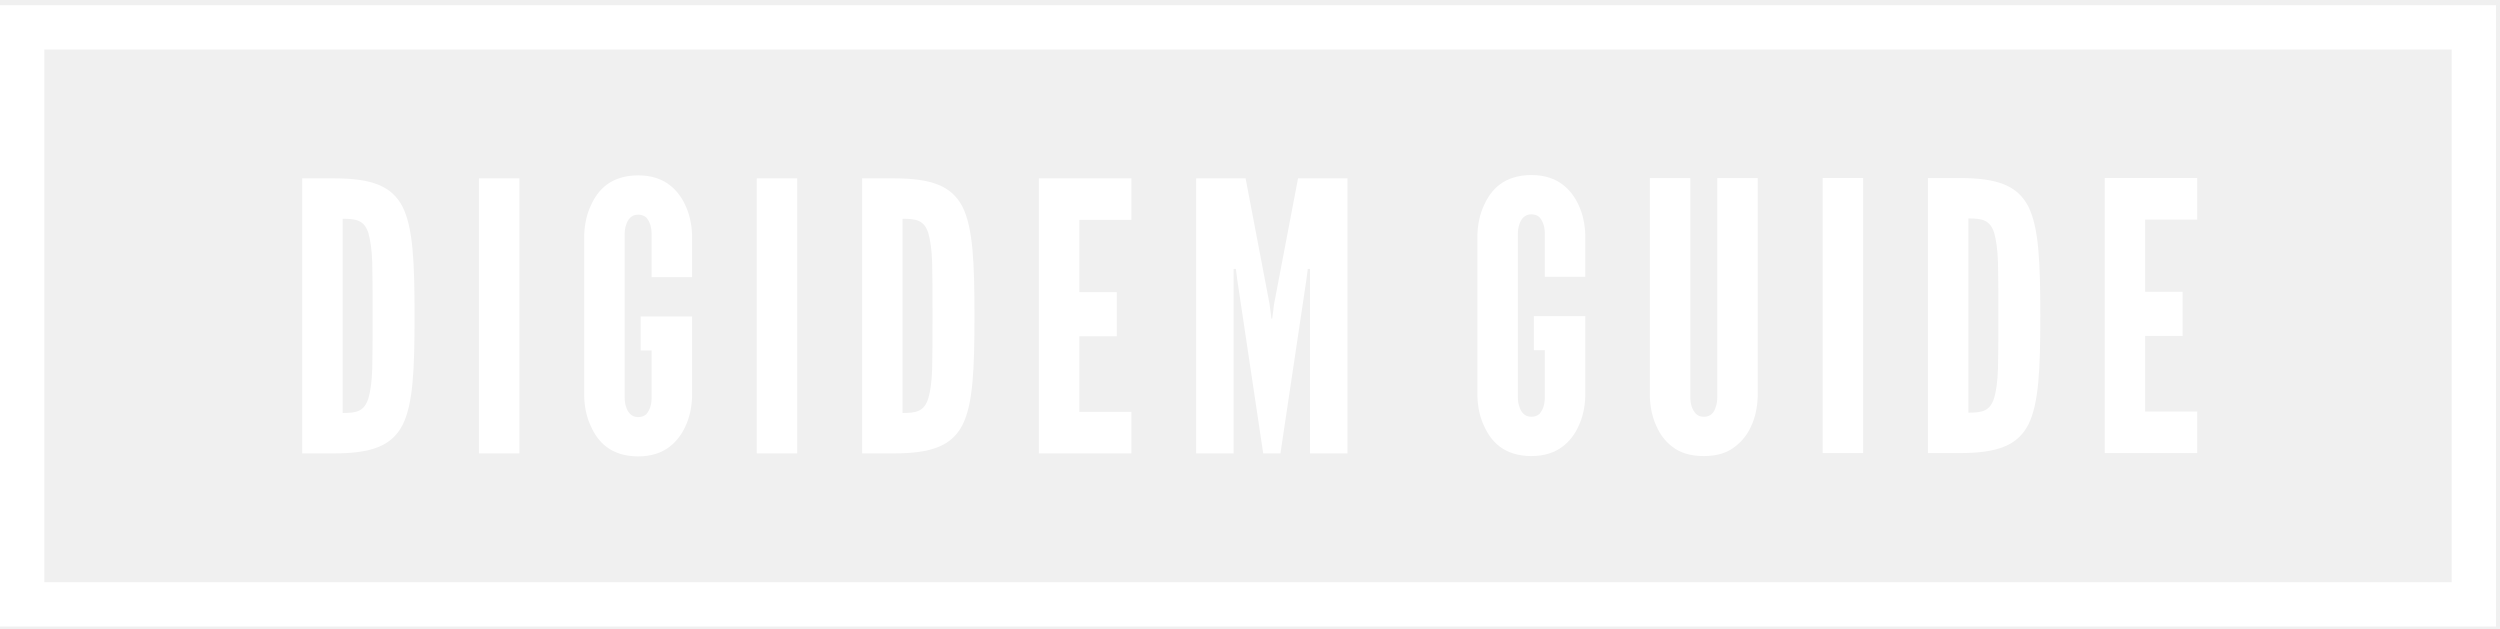
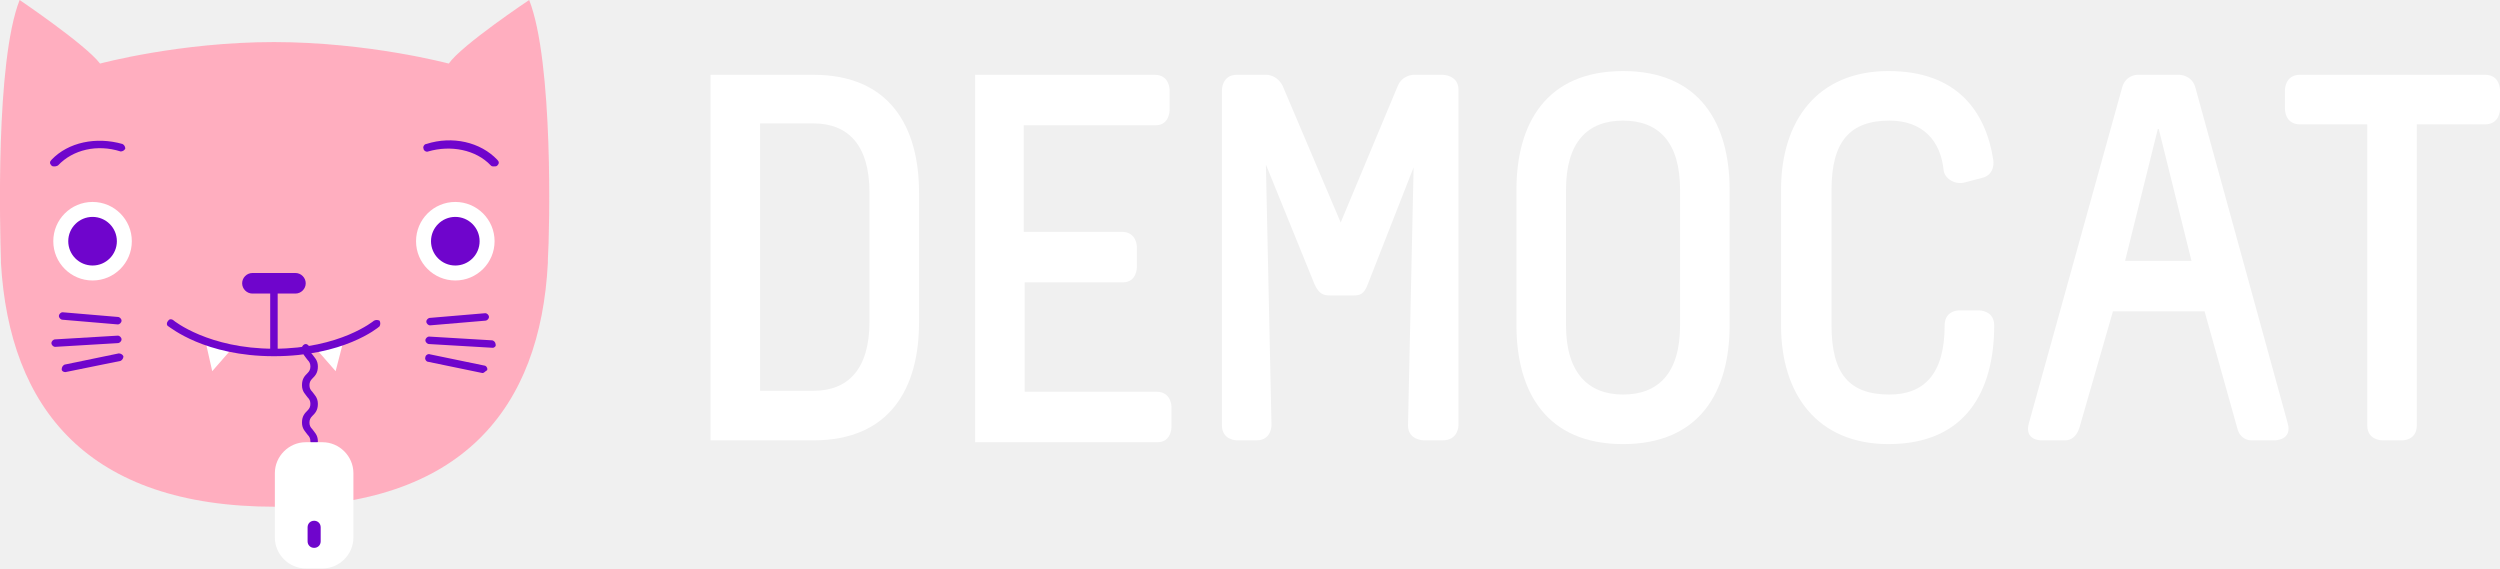
- <svg xmlns="http://www.w3.org/2000/svg" width="163px" height="41px" viewBox="0 0 163 41" version="1.1">
-   <defs />
-   <g id="Symbols" stroke="none" stroke-width="1" fill="none" fill-rule="evenodd">
-     <g id="Header" transform="translate(-79, -10)" fill="#FFFFFF">
-       <g id="Logo" transform="translate(79, 10)">
-         <path d="M0,0.339 L0,3.228 L0,37.96 L0,40.849 L2.892,40.849 L159.848,40.849 L162.74,40.849 L162.74,0.339 L0,0.339 Z M2.892,37.96 L159.848,37.96 L159.848,3.228 L2.892,3.228 L2.892,37.96 Z" id="Fill-1" />
-         <g id="Group-16" transform="translate(19.29412, 11.041)">
-           <path d="M3.046,15.886 C3.95,15.886 4.463,15.788 4.731,14.91 C4.853,14.495 4.951,13.861 4.976,13.006 C5,12.152 5,11.006 5,9.542 C5,8.078 5,6.931 4.976,6.077 C4.951,5.248 4.853,4.613 4.731,4.174 C4.463,3.32 3.95,3.223 3.046,3.223 L3.046,15.886 Z M0.409,18.52 L0.409,0.588 L2.485,0.588 C4.927,0.588 6.246,1.075 6.954,2.442 C7.638,3.808 7.735,6.053 7.735,9.566 C7.735,13.08 7.638,15.3 6.954,16.666 C6.246,18.033 4.927,18.52 2.485,18.52 L0.409,18.52 Z" id="Fill-2" />
-           <polygon id="Fill-4" points="11.934 18.52 14.572 18.52 14.572 0.587 11.934 0.587" />
-           <polygon id="Fill-6" points="30.046 18.52 32.683 18.52 32.683 0.587 30.046 0.587" />
-           <path d="M39.553,15.886 C40.456,15.886 40.969,15.788 41.237,14.91 C41.36,14.495 41.457,13.861 41.482,13.006 C41.506,12.152 41.506,11.006 41.506,9.542 C41.506,8.078 41.506,6.931 41.482,6.077 C41.457,5.248 41.36,4.613 41.237,4.174 C40.969,3.32 40.456,3.223 39.553,3.223 L39.553,15.886 Z M36.915,18.52 L36.915,0.588 L38.991,0.588 C41.433,0.588 42.752,1.075 43.46,2.442 C44.144,3.808 44.241,6.053 44.241,9.566 C44.241,13.08 44.144,15.3 43.46,16.666 C42.752,18.033 41.433,18.52 38.991,18.52 L36.915,18.52 Z" id="Fill-7" />
-           <polygon id="Fill-8" points="48.44 0.588 54.473 0.588 54.473 3.296 51.078 3.296 51.078 8.005 53.52 8.005 53.52 10.884 51.078 10.884 51.078 15.812 54.473 15.812 54.473 18.521 48.44 18.521" />
-           <polygon id="Fill-9" points="63.067 18.52 61.382 7.249 61.284 6.492 61.138 6.492 61.138 18.52 58.695 18.52 58.695 0.588 61.919 0.588 63.482 8.786 63.604 9.737 63.653 9.737 63.775 8.786 65.338 0.588 68.562 0.588 68.562 18.52 66.12 18.52 66.12 6.492 65.973 6.492 65.875 7.249 64.191 18.52" />
-           <path d="M25.829,7.029 L25.829,4.272 C25.805,3.564 25.658,2.905 25.39,2.344 C25.17,1.856 24.828,1.369 24.339,1.003 C23.851,0.637 23.192,0.392 22.313,0.392 C21.434,0.392 20.75,0.637 20.261,1.003 C19.773,1.369 19.455,1.856 19.236,2.344 C18.967,2.905 18.82,3.564 18.796,4.272 L18.796,10.495 L18.796,14.836 C18.82,15.544 18.967,16.203 19.236,16.764 C19.455,17.252 19.773,17.739 20.261,18.105 C20.75,18.472 21.434,18.716 22.313,18.716 C23.192,18.716 23.851,18.472 24.339,18.105 C24.828,17.739 25.17,17.252 25.39,16.764 C25.658,16.203 25.805,15.544 25.829,14.836 L25.829,12.079 L25.829,9.591 L22.478,9.591 L22.478,11.811 L23.192,11.811 L23.192,12.079 L23.192,13.123 L23.192,14.836 C23.192,15.324 23.094,15.666 22.85,15.959 C22.727,16.08 22.532,16.154 22.313,16.154 C21.849,16.154 21.629,15.812 21.531,15.495 C21.458,15.3 21.434,15.081 21.434,14.836 L21.434,10.495 L21.434,4.272 C21.434,4.028 21.458,3.808 21.531,3.613 C21.629,3.296 21.849,2.954 22.313,2.954 C22.532,2.954 22.727,3.028 22.85,3.15 C23.094,3.442 23.192,3.783 23.192,4.272 L23.192,7.029 L25.829,7.029 Z" id="Fill-10" />
-           <path d="M84.066,7.008 L84.066,4.251 C84.042,3.543 83.895,2.884 83.627,2.323 C83.407,1.835 83.065,1.348 82.576,0.982 C82.088,0.616 81.429,0.371 80.55,0.371 C79.67,0.371 78.986,0.616 78.498,0.982 C78.01,1.348 77.692,1.835 77.472,2.323 C77.204,2.884 77.057,3.543 77.033,4.251 L77.033,10.474 L77.033,14.815 C77.057,15.523 77.204,16.182 77.472,16.743 C77.692,17.231 78.01,17.719 78.498,18.084 C78.986,18.451 79.67,18.695 80.55,18.695 C81.429,18.695 82.088,18.451 82.576,18.084 C83.065,17.719 83.407,17.231 83.627,16.743 C83.895,16.182 84.042,15.523 84.066,14.815 L84.066,12.058 L84.066,9.57 L80.715,9.57 L80.715,11.79 L81.429,11.79 L81.429,12.058 L81.429,13.102 L81.429,14.815 C81.429,15.304 81.331,15.645 81.087,15.938 C80.964,16.06 80.769,16.133 80.55,16.133 C80.086,16.133 79.865,15.792 79.768,15.474 C79.695,15.279 79.67,15.06 79.67,14.815 L79.67,10.474 L79.67,4.251 C79.67,4.007 79.695,3.787 79.768,3.592 C79.865,3.275 80.086,2.933 80.55,2.933 C80.769,2.933 80.964,3.007 81.087,3.129 C81.331,3.421 81.429,3.763 81.429,4.251 L81.429,7.008 L84.066,7.008 Z" id="Fill-11" />
-           <path d="M95.309,0.567 L95.309,14.816 C95.285,15.548 95.139,16.206 94.87,16.768 C94.65,17.256 94.308,17.719 93.82,18.085 C93.332,18.476 92.672,18.695 91.793,18.695 C90.914,18.695 90.23,18.476 89.742,18.085 C89.253,17.719 88.935,17.256 88.716,16.768 C88.447,16.206 88.301,15.548 88.276,14.816 L88.276,0.567 L90.914,0.567 L90.914,14.816 C90.914,15.328 91.036,15.67 91.28,15.938 C91.402,16.06 91.573,16.133 91.793,16.133 C92.257,16.133 92.477,15.84 92.575,15.474 C92.647,15.304 92.672,15.084 92.672,14.816 L92.672,0.567 L95.309,0.567 Z" id="Fill-12" />
-           <polygon id="Fill-13" points="99.544 18.5 102.182 18.5 102.182 0.567 99.544 0.567" />
-           <path d="M109.045,15.865 C109.948,15.865 110.461,15.767 110.73,14.889 C110.852,14.474 110.949,13.84 110.974,12.986 C110.998,12.132 110.998,10.985 110.998,9.521 C110.998,8.057 110.998,6.91 110.974,6.056 C110.949,5.227 110.852,4.592 110.73,4.154 C110.461,3.299 109.948,3.202 109.045,3.202 L109.045,15.865 Z M106.407,18.5 L106.407,0.567 L108.483,0.567 C110.925,0.567 112.244,1.055 112.952,2.421 C113.636,3.787 113.734,6.032 113.734,9.546 C113.734,13.059 113.636,15.279 112.952,16.646 C112.244,18.012 110.925,18.5 108.483,18.5 L106.407,18.5 Z" id="Fill-14" />
-           <polygon id="Fill-15" points="117.933 0.567 123.965 0.567 123.965 3.275 120.57 3.275 120.57 7.984 123.012 7.984 123.012 10.863 120.57 10.863 120.57 15.792 123.965 15.792 123.965 18.5 117.933 18.5" />
+ <svg xmlns="http://www.w3.org/2000/svg" version="1.1" id="Lager_1" x="0px" y="0px" viewBox="0 0 267.4 60.8" style="enable-background:new 0 0 267.4 60.8;" xml:space="preserve">
+   <style type="text/css">
+ 	.st0{fill:#6F05CC;}
+ 	.st1{fill:#FFAEBF;}
+ 	.st2{fill:#FFFFFF;}
+ 	.st3{fill:none;stroke:#FFAEBF;stroke-miterlimit:10;}
+ </style>
+   <g>
+     <g>
+       <path class="st2" d="M87,8c8.2,0,11.3,5.6,11.3,12.6v13.9c0,7-3.1,12.6-11.3,12.6H76V8H87z M81.3,41.8H87c3.7,0,6-2.3,6-7.4V20.6    c0-5.1-2.3-7.4-6-7.4h-5.7V41.8z" />
+       <path class="st2" d="M123.5,8c1.6,0,1.6,1.6,1.6,1.6v2.2c0,0,0,1.6-1.5,1.6h-14.1v11.4h10.5c1.6,0,1.6,1.6,1.6,1.6v2.2    c0,0,0,1.6-1.5,1.6h-10.5v11.7h14.1c1.6,0,1.6,1.6,1.6,1.6v2.2c0,0,0,1.6-1.5,1.6h-19.5V8H123.5z" />
+       <path class="st2" d="M135.5,8c0,0,1.1,0,1.7,1.2l6.2,14.6l6.1-14.6C150,8,151.2,8,151.2,8h3.1c0,0,1.7,0,1.7,1.6v35.9    c0,0,0,1.6-1.7,1.6h-2c0,0-1.7,0-1.7-1.6l0.6-27.6l-4.9,12.5c-0.4,1.1-0.9,1.2-1.5,1.2h-2.5c-0.7,0-1.2-0.1-1.7-1.2l-5.2-12.8    l0.6,27.9c0,0,0,1.6-1.6,1.6h-2.1c0,0-1.6,0-1.6-1.6V9.6c0,0,0-1.6,1.6-1.6H135.5z" />
+       <path class="st2" d="M185,20.3v14.5c0,7.1-3.2,12.7-11.4,12.7c-8.2,0-11.4-5.6-11.4-12.7V20.3c0-7.1,3.2-12.7,11.4-12.7    C181.8,7.6,185,13.2,185,20.3z M167.5,20.3v14.5c0,5.1,2.4,7.4,6.1,7.4s6.1-2.2,6.1-7.4V20.3c0-5.1-2.3-7.4-6.1-7.4    S167.5,15.2,167.5,20.3z" />
+       <path class="st2" d="M213.2,17.1c0.1,0.7-0.1,1.6-1.1,1.9l-1.9,0.5c-1,0.3-2.1-0.3-2.3-1.2c-0.3-3.3-2.3-5.4-5.8-5.4    c-4.2,0-6.2,2.2-6.2,7.4v14.5c0,5.2,1.9,7.4,6.2,7.4c3.7,0,5.9-2.2,5.9-7.4c0-1.6,1.5-1.6,1.5-1.6h2.2c0,0,1.6,0,1.6,1.6    c0,7.1-3.1,12.7-11.3,12.7c-7.6,0-11.5-5.3-11.5-12.7V20.3c0-7.4,3.9-12.7,11.5-12.7C209.3,7.6,212.4,11.9,213.2,17.1z" />
+       <path class="st2" d="M233.1,8c0,0,1.3,0,1.7,1.3l9.9,36c0.5,1.8-1.4,1.8-1.4,1.8h-2.5c-0.6,0-1.3-0.4-1.5-1.3l-3.5-12.5H226    l-3.6,12.5c-0.3,0.9-0.9,1.3-1.5,1.3h-2.6c0,0-1.8,0-1.3-1.8l10-36c0.4-1.3,1.6-1.3,1.6-1.3H233.1z M230.8,13.8l-3.5,14.1h7.1    l-3.5-14.1H230.8z" />
+       <path class="st2" d="M265.8,8c1.6,0,1.6,1.6,1.6,1.6v2.1c0,0,0,1.6-1.6,1.6h-7.3v32.2c0,1.6-1.5,1.6-1.5,1.6h-2.2    c0,0-1.6,0-1.6-1.6V13.3H246c-1.6,0-1.6-1.6-1.6-1.6V9.6c0,0,0-1.6,1.6-1.6H265.8z" />
+     </g>
+   </g>
+   <g>
+     <g>
+       <path class="st1" d="M29.4,54.2c20,0,28.4-10.5,29.2-26.1c0-0.1,0-0.2,0-0.3c0.2-3.1,0.6-21.2-2-27.8c0,0-7.2,4.8-8.6,6.8    c0,0-8.6-2.3-18.7-2.3S10.7,6.8,10.7,6.8C9.2,4.8,2.1,0,2.1,0c-2.6,6.6-2.1,24.7-2,27.8c0,0.1,0,0.2,0,0.3    C1,43.7,9.4,54.2,29.4,54.2z" />
+     </g>
+     <g>
+       <circle class="st2" cx="9.9" cy="25.8" r="4.2" />
+     </g>
+     <g>
+       <circle class="st0" cx="9.9" cy="25.8" r="2.6" />
+     </g>
+     <g>
+       <circle class="st2" cx="48.7" cy="25.8" r="4.2" />
+     </g>
+     <g>
+       <circle class="st0" cx="48.7" cy="25.8" r="2.6" />
+     </g>
+     <g>
+       <g>
+         <g>
+           <path class="st0" d="M46,34.8c-0.2,0-0.4-0.2-0.4-0.4c0-0.2,0.2-0.4,0.4-0.4l5.9-0.5c0.2,0,0.4,0.2,0.4,0.4      c0,0.2-0.2,0.4-0.4,0.4L46,34.8C46,34.8,46,34.8,46,34.8z" />
+         </g>
+         <g>
+           <path class="st0" d="M52.7,37.2C52.7,37.2,52.7,37.2,52.7,37.2l-6.8-0.4c-0.2,0-0.4-0.2-0.4-0.4c0-0.2,0.2-0.4,0.4-0.4l6.7,0.4      c0.2,0,0.4,0.2,0.4,0.4C53.1,37,52.9,37.2,52.7,37.2z" />
+         </g>
+         <g>
+           <path class="st0" d="M51.6,39.9C51.5,39.9,51.5,39.9,51.6,39.9l-5.8-1.2c-0.2,0-0.4-0.3-0.3-0.5c0-0.2,0.3-0.4,0.5-0.3l5.8,1.2      c0.2,0,0.4,0.3,0.3,0.5C51.9,39.7,51.8,39.9,51.6,39.9z" />
+         </g>
+       </g>
+       <g>
+         <g>
+           <path class="st0" d="M12.6,34.7C12.6,34.7,12.6,34.7,12.6,34.7l-5.9-0.5c-0.2,0-0.4-0.2-0.4-0.4c0-0.2,0.2-0.4,0.4-0.4l5.9,0.5      c0.2,0,0.4,0.2,0.4,0.4C13,34.5,12.8,34.7,12.6,34.7z" />
+         </g>
+         <g>
+           <path class="st0" d="M5.9,37.1c-0.2,0-0.4-0.2-0.4-0.4c0-0.2,0.2-0.4,0.4-0.4l6.7-0.4c0.2,0,0.4,0.2,0.4,0.4      c0,0.2-0.2,0.4-0.4,0.4L5.9,37.1C5.9,37.1,5.9,37.1,5.9,37.1z" />
+         </g>
+         <g>
+           <path class="st0" d="M7,39.8c-0.2,0-0.4-0.1-0.4-0.3c0-0.2,0.1-0.4,0.3-0.5l5.8-1.2c0.2,0,0.4,0.1,0.5,0.3      c0,0.2-0.1,0.4-0.3,0.5L7,39.8C7.1,39.8,7.1,39.8,7,39.8z" />
+         </g>
+       </g>
+     </g>
+     <g>
+       <g>
+         <path class="st0" d="M5.8,17.8c-0.1,0-0.2,0-0.3-0.1c-0.2-0.2-0.2-0.4,0-0.6c1.8-1.9,4.8-2.5,7.6-1.7c0.2,0.1,0.3,0.3,0.3,0.5     c-0.1,0.2-0.3,0.3-0.5,0.3c-2.5-0.8-5.1-0.2-6.7,1.5C6,17.8,5.9,17.8,5.8,17.8z" />
+       </g>
+       <g>
+         <path class="st0" d="M52.8,17.8c-0.1,0-0.2,0-0.3-0.1c-1.6-1.7-4.3-2.2-6.7-1.5c-0.2,0.1-0.5-0.1-0.5-0.3     c-0.1-0.2,0.1-0.5,0.3-0.5c2.8-0.9,5.8-0.2,7.6,1.7c0.2,0.2,0.2,0.4,0,0.6C53.1,17.8,53,17.8,52.8,17.8z" />
+       </g>
+     </g>
+     <g>
+       <g>
+         <polygon class="st2" points="22,36.6 22.7,39.7 24.8,37.3    " />
+       </g>
+       <g>
+         <polygon class="st2" points="36.7,36.6 35.9,39.7 33.8,37.3    " />
+       </g>
+     </g>
+     <g>
+       <path class="st0" d="M29.3,38.1c-7.4,0-11.1-3.1-11.3-3.2c-0.2-0.1-0.2-0.4,0-0.6c0.1-0.2,0.4-0.2,0.6,0c0,0,3.7,3,10.7,3    c7.1,0,10.7-3,10.7-3c0.2-0.1,0.4-0.1,0.6,0c0.1,0.2,0.1,0.4,0,0.6C40.4,35.1,36.7,38.1,29.3,38.1z" />
+     </g>
+     <g>
+       <path class="st0" d="M29.3,37.9c-0.2,0-0.4-0.2-0.4-0.4v-7.4c0-0.2,0.2-0.4,0.4-0.4c0.2,0,0.4,0.2,0.4,0.4v7.4    C29.7,37.7,29.5,37.9,29.3,37.9z" />
+     </g>
+     <g>
+       <path class="st0" d="M31.6,31.4H27c-0.6,0-1.1-0.5-1.1-1.1v0c0-0.6,0.5-1.1,1.1-1.1h4.6c0.6,0,1.1,0.5,1.1,1.1v0    C32.7,30.9,32.2,31.4,31.6,31.4z" />
+     </g>
+     <g>
+       <path class="st0" d="M33.6,47.6c-0.2,0-0.4-0.2-0.4-0.4c0-0.3-0.1-0.5-0.3-0.7c-0.2-0.3-0.6-0.6-0.6-1.3c0-0.7,0.3-1,0.6-1.3    c0.2-0.2,0.3-0.4,0.3-0.7c0-0.3-0.1-0.5-0.3-0.7c-0.2-0.3-0.6-0.6-0.6-1.3c0-0.7,0.3-1,0.6-1.3c0.2-0.2,0.3-0.4,0.3-0.7    c0-0.3-0.1-0.5-0.3-0.7c-0.2-0.3-0.6-0.6-0.6-1.3c0-0.2,0.2-0.4,0.4-0.4s0.4,0.2,0.4,0.4c0,0.3,0.1,0.5,0.3,0.7    c0.2,0.3,0.6,0.6,0.6,1.3c0,0.7-0.3,1-0.6,1.3c-0.2,0.2-0.3,0.4-0.3,0.7c0,0.3,0.1,0.5,0.3,0.7c0.2,0.3,0.6,0.6,0.6,1.3    c0,0.7-0.3,1-0.6,1.3c-0.2,0.2-0.3,0.4-0.3,0.7c0,0.3,0.1,0.5,0.3,0.7c0.2,0.3,0.6,0.6,0.6,1.3C34,47.4,33.8,47.6,33.6,47.6z" />
+     </g>
+     <g>
+       <g>
+         <g>
+           <path class="st2" d="M34.5,60.8h-1.8c-1.8,0-3.3-1.5-3.3-3.3v-6.9c0-1.8,1.5-3.3,3.3-3.3h1.8c1.8,0,3.3,1.5,3.3,3.3v6.9      C37.8,59.3,36.3,60.8,34.5,60.8z" />
+         </g>
+       </g>
+       <g>
+         <g>
+           <path class="st0" d="M33.6,58.6c-0.4,0-0.7-0.3-0.7-0.7v-1.5c0-0.4,0.3-0.7,0.7-0.7s0.7,0.3,0.7,0.7v1.5      C34.3,58.3,34,58.6,33.6,58.6z" />
        </g>
      </g>
    </g>
  </g>
</svg>
